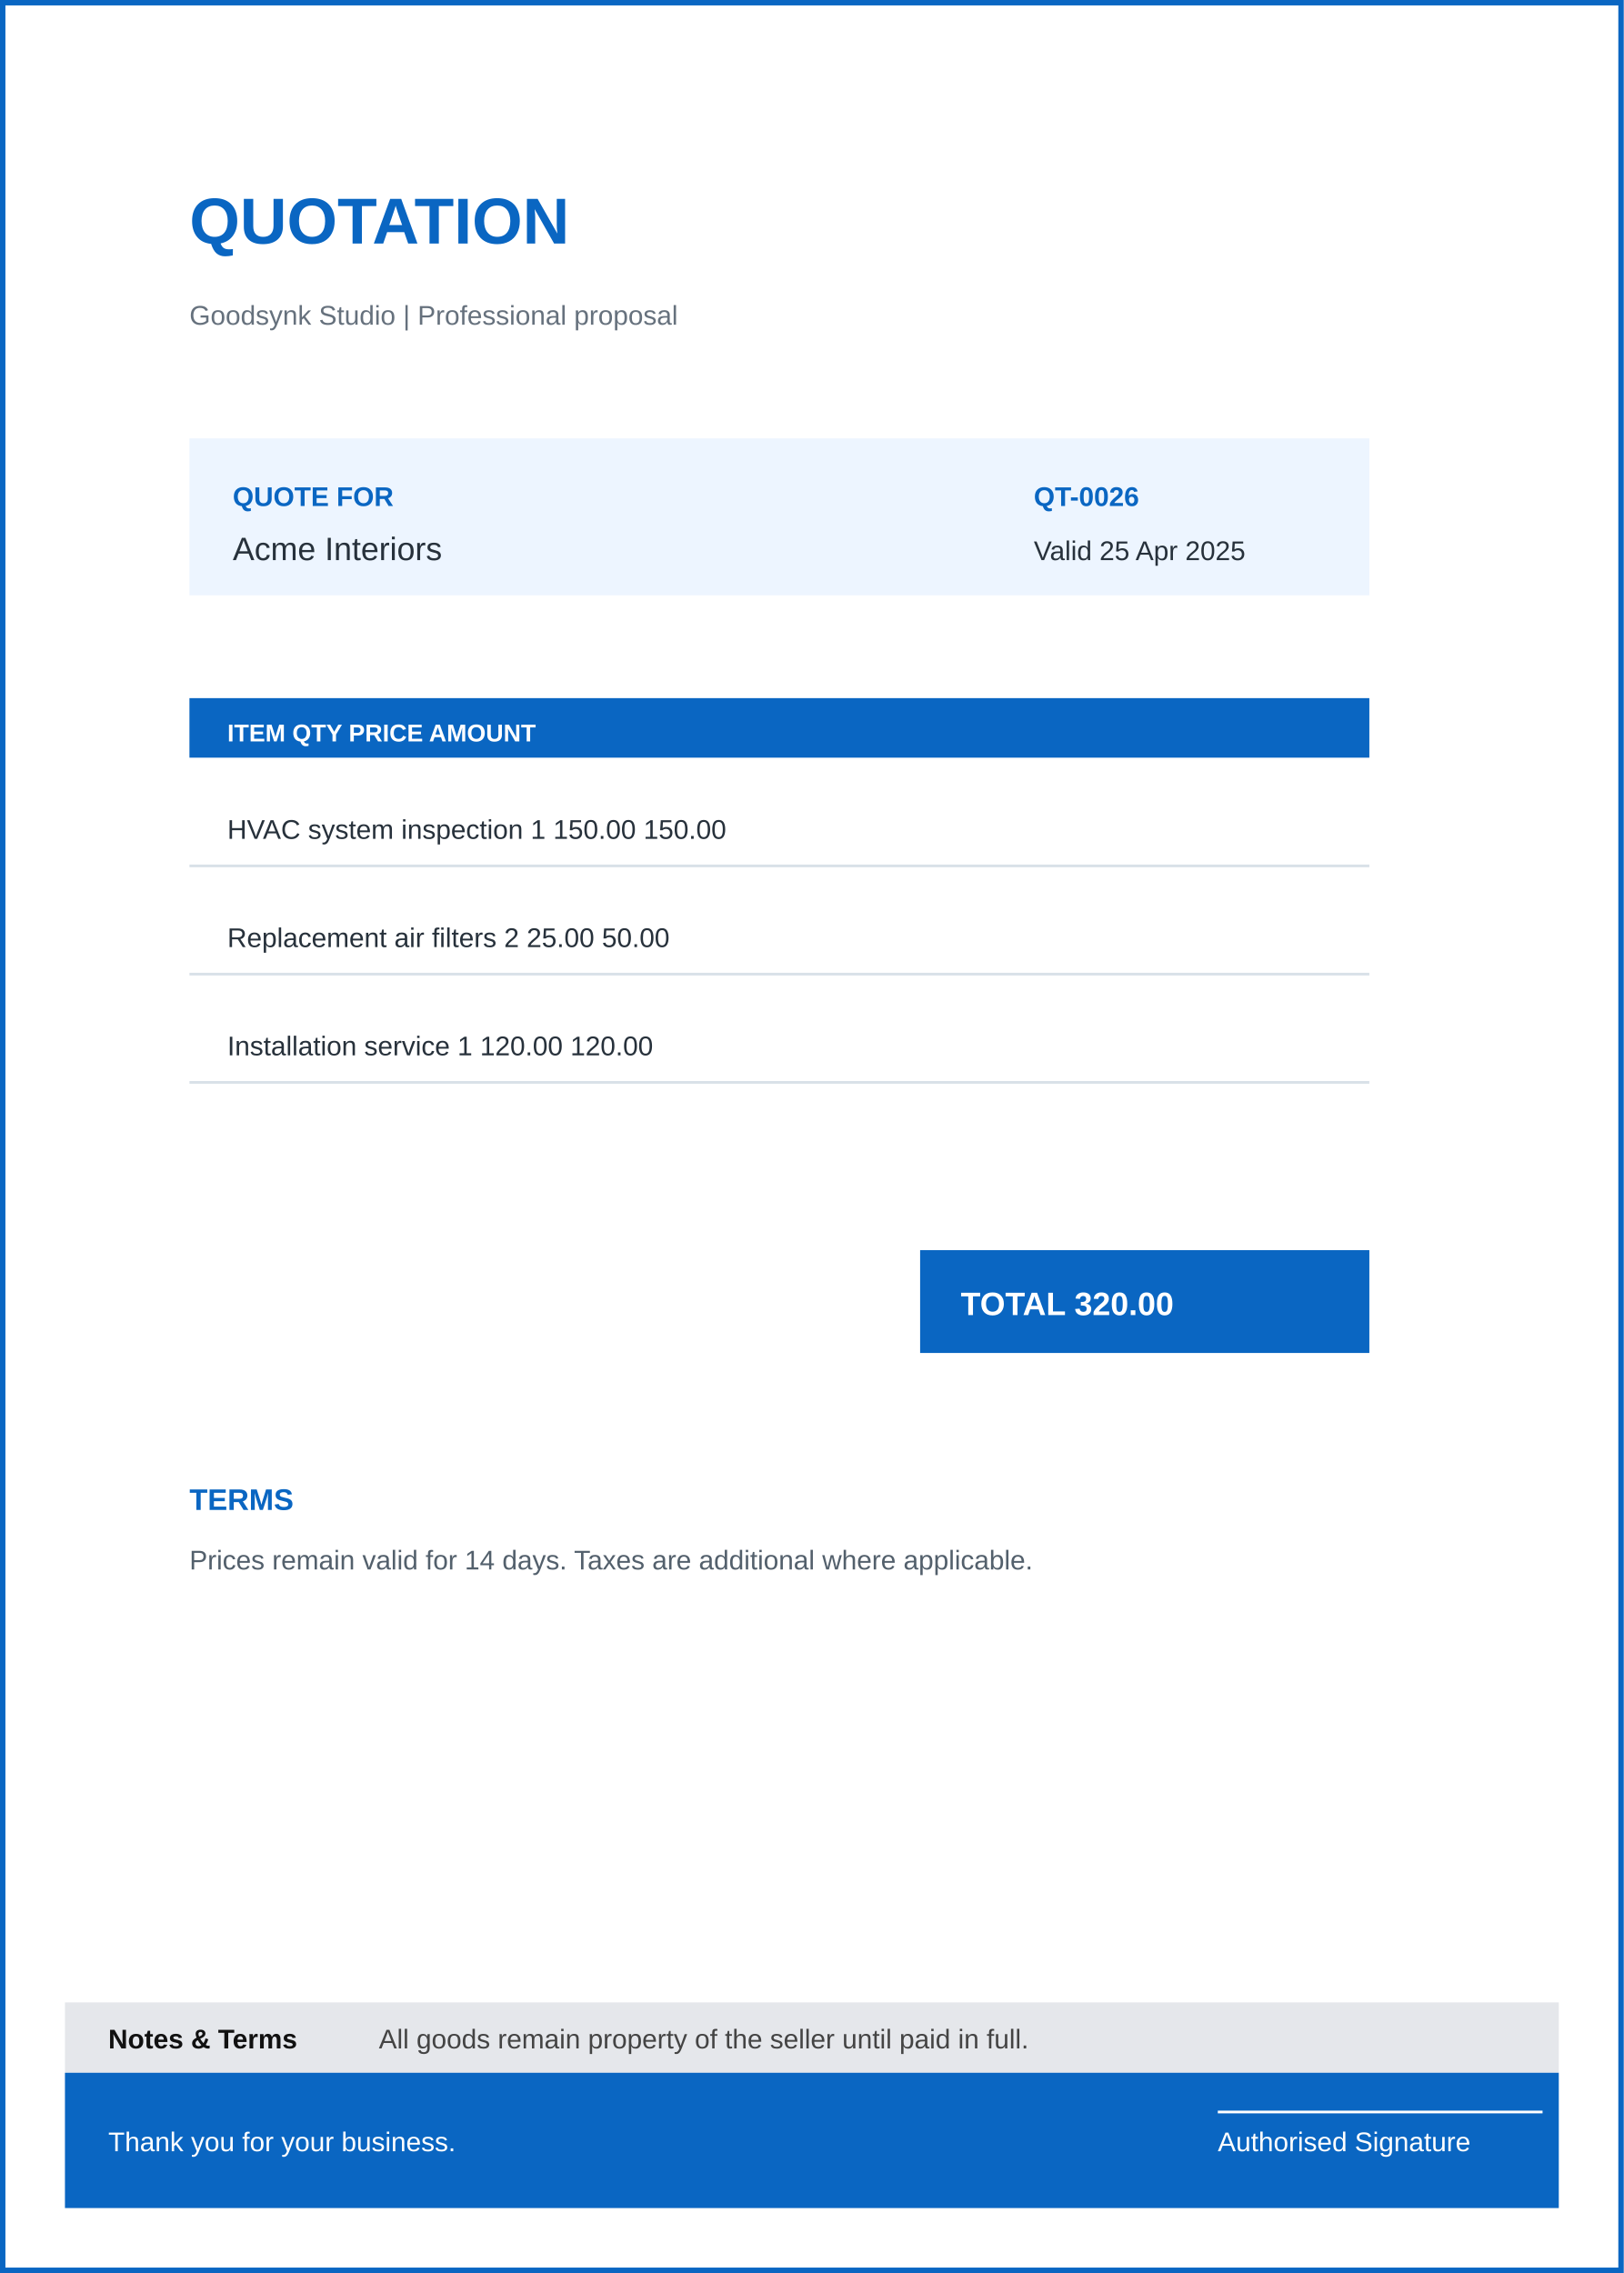
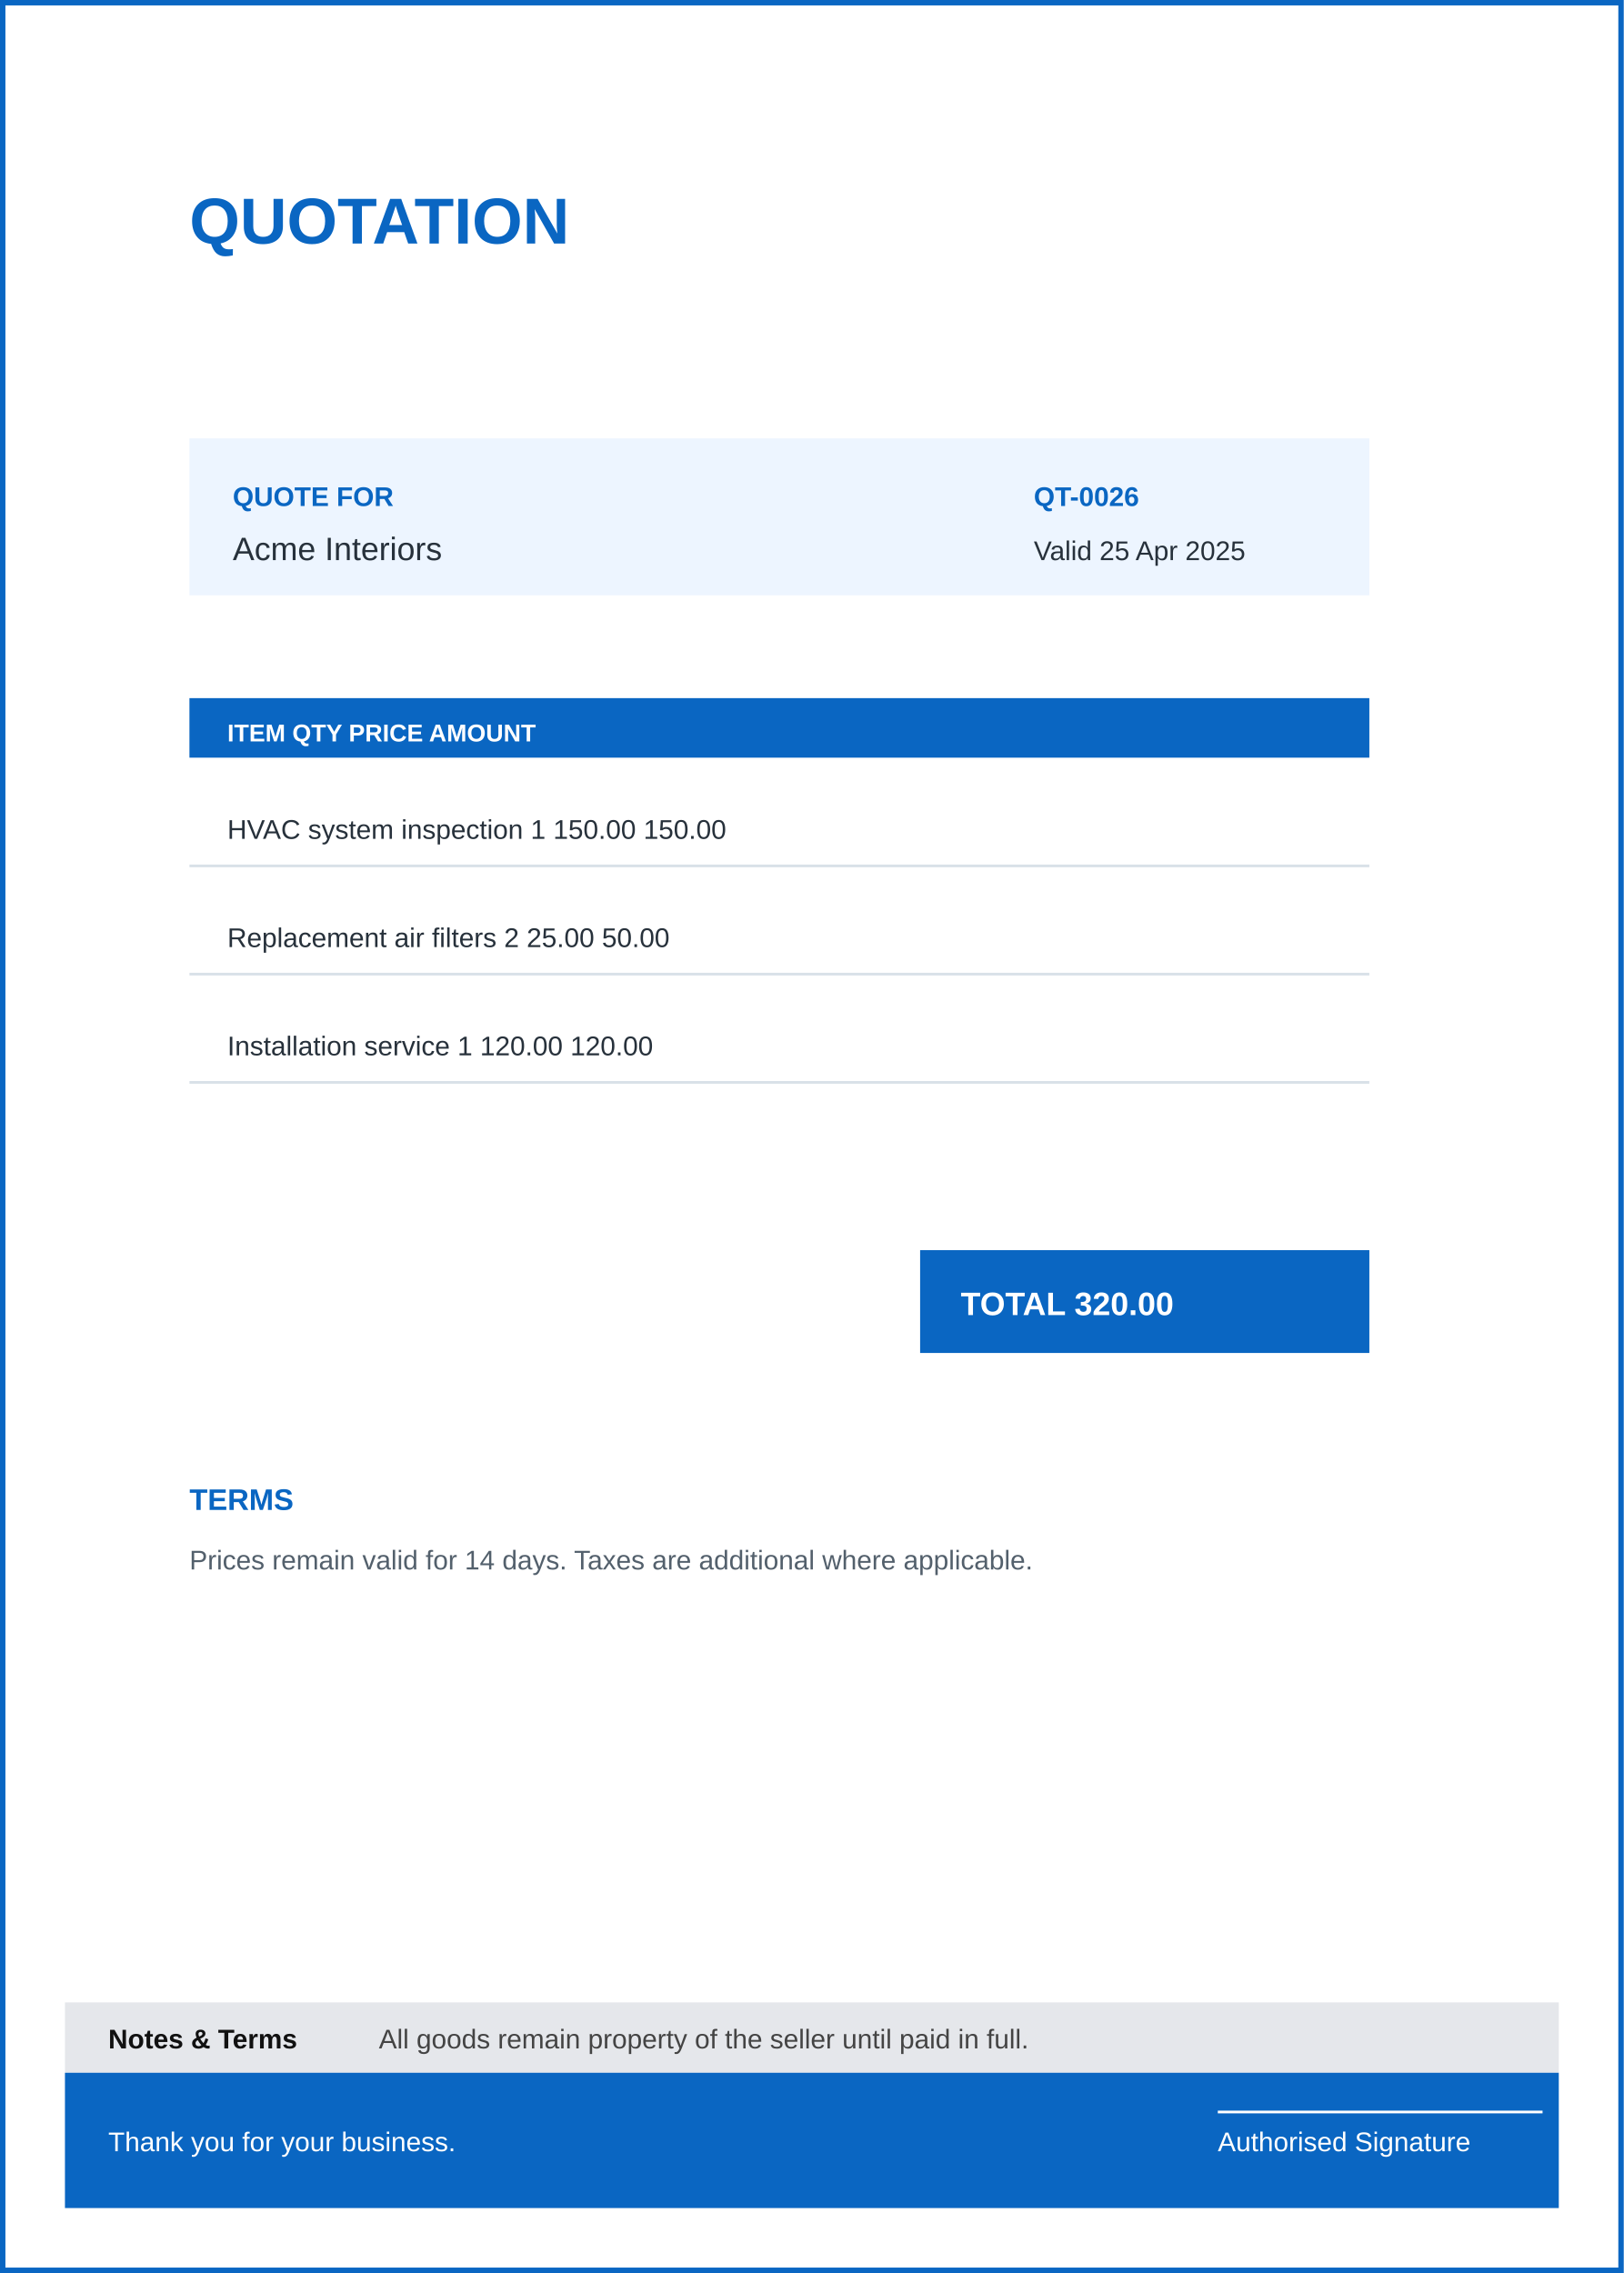
<svg xmlns="http://www.w3.org/2000/svg" viewBox="0 0 600 840">
  <rect width="600" height="840" fill="#fff" />
  <rect x="1" y="1" width="598" height="838" fill="#fff" stroke="#0a66c2" stroke-width="2" />
  <text x="70" y="90" fill="#0a66c2" font-family="Arial" font-size="24" font-weight="700">QUOTATION</text>
-   <text x="70" y="120" fill="#66717d" font-family="Arial" font-size="10">Goodsynk Studio | Professional proposal</text>
  <rect x="70" y="162" width="436" height="58" fill="#edf5ff" />
  <text x="86" y="187" fill="#0a66c2" font-family="Arial" font-size="10" font-weight="700">QUOTE FOR</text>
  <text x="86" y="207" fill="#27313b" font-family="Arial" font-size="12">Acme Interiors</text>
  <text x="382" y="187" fill="#0a66c2" font-family="Arial" font-size="10" font-weight="700">QT-0026</text>
  <text x="382" y="207" fill="#27313b" font-family="Arial" font-size="10">Valid 25 Apr 2025</text>
  <rect x="70" y="258" width="436" height="22" fill="#0a66c2" />
  <text x="84" y="274" fill="#fff" font-family="Arial" font-size="9" font-weight="700">ITEM                         QTY       PRICE        AMOUNT</text>
  <path d="M70 320h436M70 360h436M70 400h436" stroke="#d9e1e8" />
  <text x="84" y="310" fill="#27313b" font-family="Arial" font-size="10">HVAC system inspection       1         150.00       150.00</text>
  <text x="84" y="350" fill="#27313b" font-family="Arial" font-size="10">Replacement air filters      2          25.00        50.00</text>
  <text x="84" y="390" fill="#27313b" font-family="Arial" font-size="10">Installation service         1         120.00       120.00</text>
  <rect x="340" y="462" width="166" height="38" fill="#0a66c2" />
  <text x="355" y="486" fill="#fff" font-family="Arial" font-size="12" font-weight="700">TOTAL  320.00</text>
  <text x="70" y="558" fill="#0a66c2" font-family="Arial" font-size="11" font-weight="700">TERMS</text>
  <text x="70" y="580" fill="#53606c" font-family="Arial" font-size="10">Prices remain valid for 14 days. Taxes are additional where applicable.</text>
  <text x="70" y="740" fill="#53606c" font-family="Arial" font-size="10">Thank you for your business.</text>
  <g id="custom-footer">
    <rect x="24" y="670" width="552" height="146" fill="#fff" />
    <rect x="24" y="740" width="552" height="26" fill="#e5e7eb" />
    <rect x="24" y="766" width="552" height="50" fill="#0A66C2" />
    <text x="40" y="757" fill="#111" font-family="Arial" font-size="10" font-weight="700">Notes &amp; Terms</text>
    <text x="140" y="757" fill="#444" font-family="Arial" font-size="10">All goods remain property of the seller until paid in full.</text>
    <text x="40" y="795" fill="#fff" font-family="Arial" font-size="10">Thank you for your business.</text>
    <text x="450" y="795" fill="#fff" font-family="Arial" font-size="10">Authorised Signature</text>
    <rect x="450" y="780" width="120" height="1" fill="#fff" />
  </g>
</svg>
